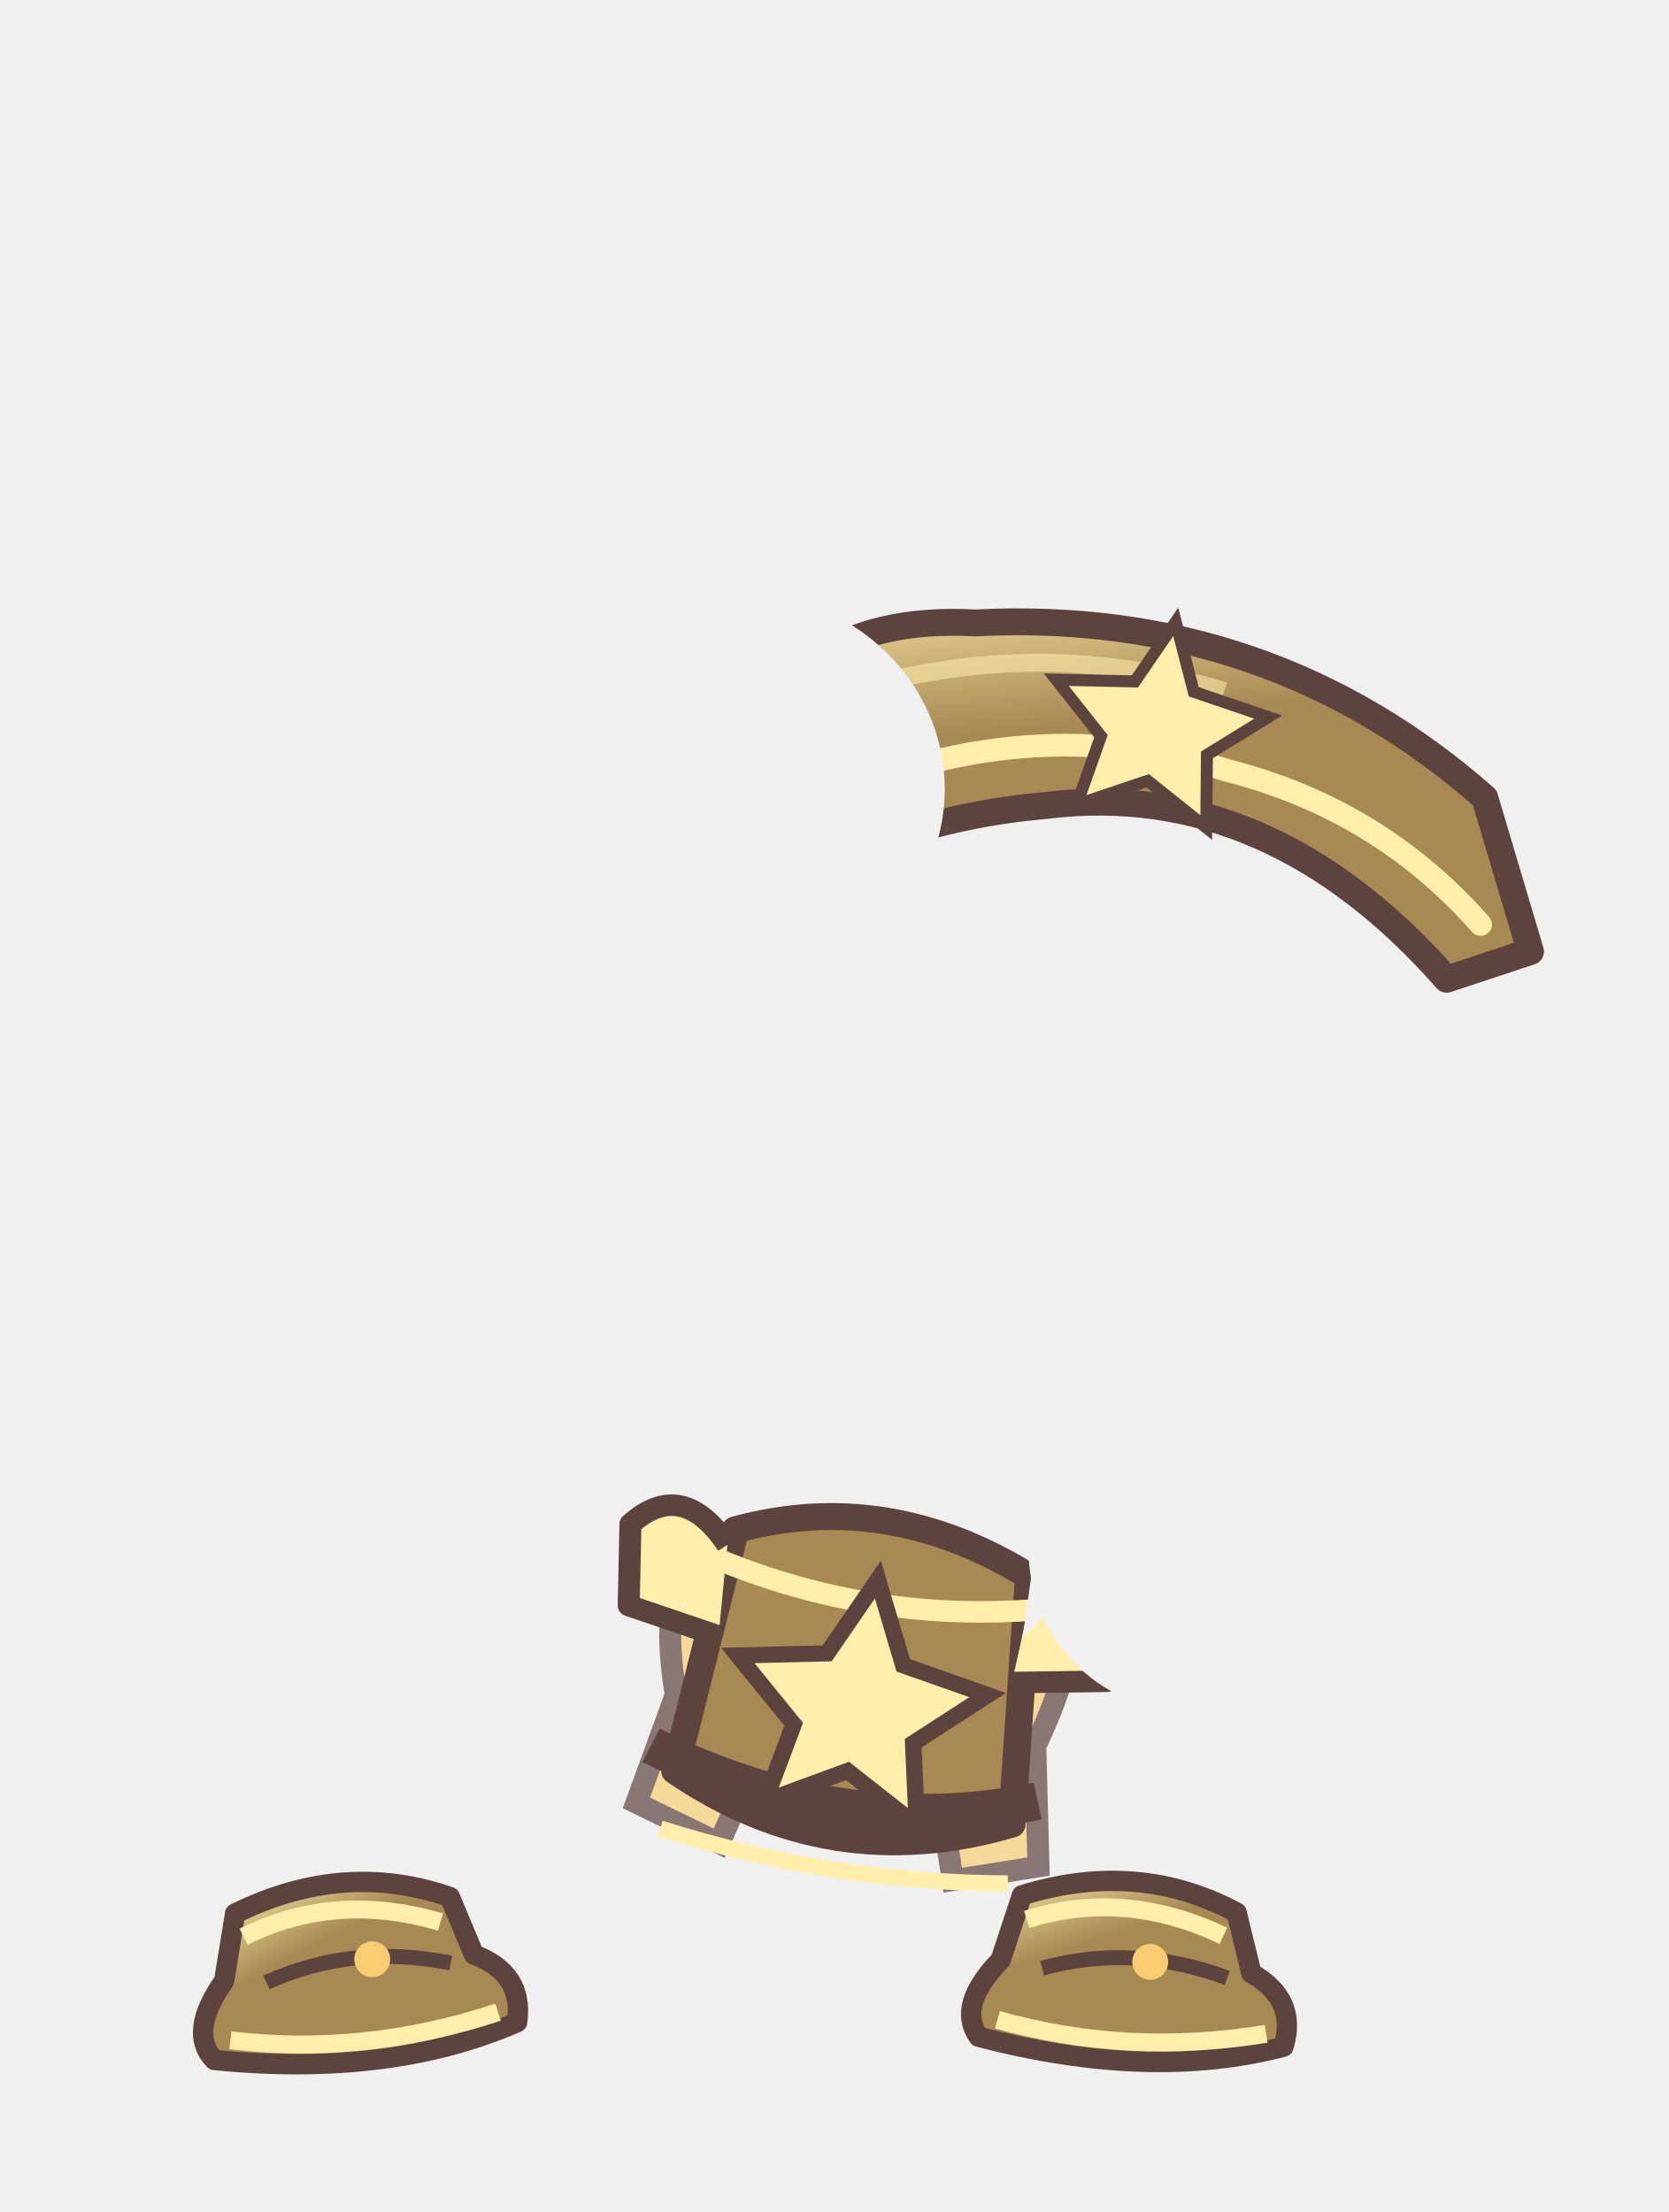
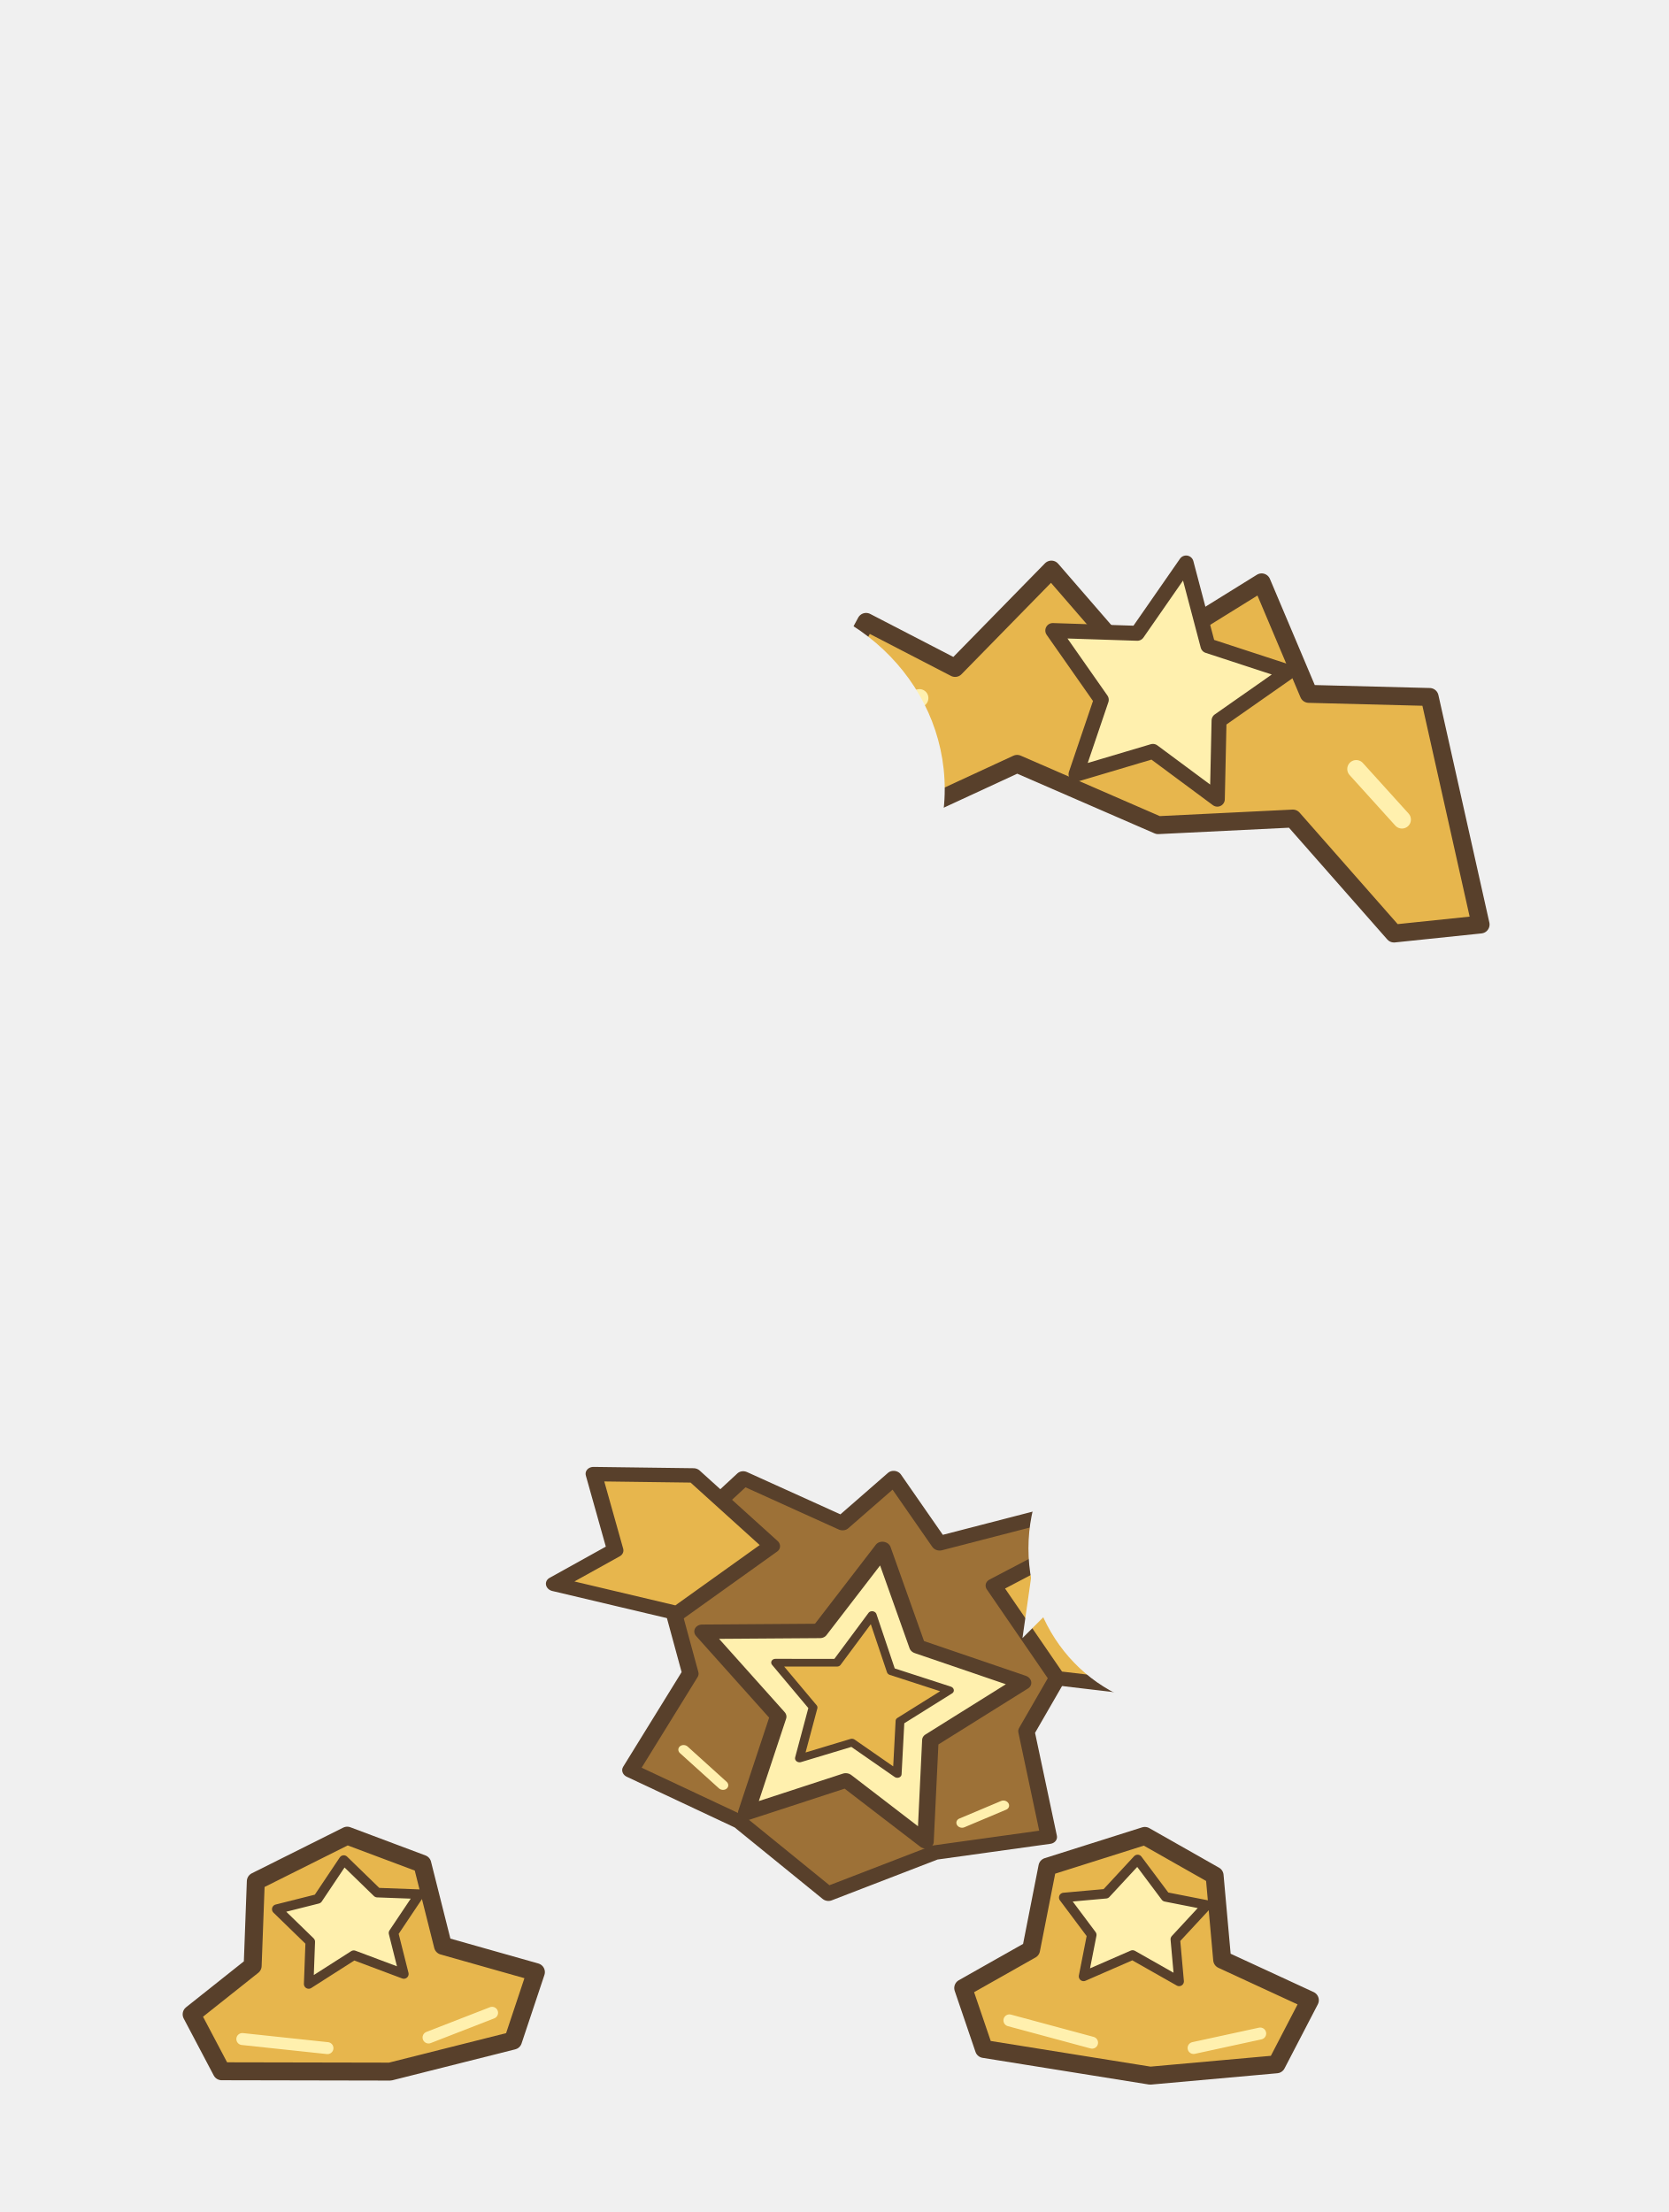
<svg xmlns="http://www.w3.org/2000/svg" width="279" height="370" viewBox="0 0 279 370" data-armor="star" data-phase="attack" data-frame="2">
  <defs>
-     <linearGradient id="metal" x1="0" y1="0" x2=".7" y2="1">
-       <stop stop-color="#ffefab" />
-       <stop offset=".4" stop-color="#a88954" />
-       <stop offset="1" stop-color="#a88954" />
+     <linearGradient id="metal" x1="0" y1="0" x2=".8" y2="1">
+       <stop stop-color="#fff0ae" />
+       <stop offset=".55" stop-color="#9d7137" />
+       <stop offset="1" stop-color="#fff0ae" />
    </linearGradient>
    <mask id="details" maskUnits="userSpaceOnUse" x="0" y="0" width="279" height="370">
      <rect width="279" height="370" fill="white" />
      <g fill="black">
        <ellipse data-protect="flower" cx="123" cy="132" rx="35" ry="33" />
        <ellipse data-protect="paw" cx="89" cy="163" rx="25" ry="29" />
        <ellipse data-protect="paw" cx="198" cy="259" rx="26" ry="27" />
        <polygon data-protect="scarf" points="126,219 176,239 171,274 203,242 217,230" />
      </g>
    </mask>
  </defs>
  <g mask="url(#details)">
    <g transform="translate(60 335) rotate(-6)">
      <g data-part="boot">
-         <path d="M-19 -17Q0 -24 17 -16L20 -6Q28 -2 26 6Q4 13 -25 7Q-29 2 -22 -6Z" fill="url(#metal)" stroke="#5c433e" stroke-width="3.4" stroke-linejoin="round" />
-         <path d="M-18 -13Q-2 -19 15 -12M-22 4Q0 9 23 4" fill="none" stroke="#ffefab" stroke-width="3" />
-         <path d="M-15 -5Q0 -10 16 -5" fill="none" stroke="#5c433e" stroke-width="2.5" />
-         <circle cx="3" cy="-7" r="3" fill="#f8cd72" />
+         <path d="M-15 -22L1 -28L13 -22L15 -8L30 -2L25 9L4 12L-24 9L-28 -1L-17 -8Z" fill="#e7b64d" stroke="#58402b" stroke-width="3" stroke-linejoin="round" stroke-linecap="round" />
+         <path d="M-5 -18L0 -24L5 -18L12 -17L7 -11L8 -4L0 -8L-8 -4L-7 -11L-12 -17Z" fill="#fff0ae" stroke="#58402b" stroke-width="1.6" stroke-linejoin="round" stroke-linecap="round" />
+         <path d="M-20 4L-6 7M11 7L22 4" fill="none" stroke="#fff0ae" stroke-width="2" stroke-linejoin="round" stroke-linecap="round" />
      </g>
    </g>
    <g transform="translate(189 335) rotate(3)">
      <g data-part="boot">
-         <path d="M-19 -17Q0 -24 17 -16L20 -6Q28 -2 26 6Q4 13 -25 7Q-29 2 -22 -6Z" fill="url(#metal)" stroke="#5c433e" stroke-width="3.4" stroke-linejoin="round" />
-         <path d="M-18 -13Q-2 -19 15 -12M-22 4Q0 9 23 4" fill="none" stroke="#ffefab" stroke-width="3" />
-         <path d="M-15 -5Q0 -10 16 -5" fill="none" stroke="#5c433e" stroke-width="2.5" />
-         <circle cx="3" cy="-7" r="3" fill="#f8cd72" />
+         <path d="M-15 -22L1 -28L13 -22L15 -8L30 -2L25 9L4 12L-24 9L-28 -1L-17 -8Z" fill="#e7b64d" stroke="#58402b" stroke-width="3" stroke-linejoin="round" stroke-linecap="round" />
+         <path d="M-5 -18L0 -24L5 -18L12 -17L7 -11L8 -4L0 -8L-8 -4L-7 -11L-12 -17Z" fill="#fff0ae" stroke="#58402b" stroke-width="1.6" stroke-linejoin="round" stroke-linecap="round" />
+         <path d="M-20 4L-6 7M11 7L22 4" fill="none" stroke="#fff0ae" stroke-width="2" stroke-linejoin="round" stroke-linecap="round" />
      </g>
    </g>
    <g transform="translate(144 282) rotate(9)">
-       <g data-part="chestplate" transform="translate(-46 -36) scale(0.92 0.9)">
-         <path d="M16 18Q11 29 17 47L13 68 29 73 34 54 66 54 72 73 87 68 83 46Q89 25 84 18" fill="#f8cd72" opacity=".7" stroke="#5c433e" stroke-width="4" />
-         <path d="M23 15 Q49 3 77 15 L81 61 Q50 76 19 61Z" fill="#a88954" stroke="#5c433e" stroke-width="5" stroke-linejoin="round" />
-         <path d="M22 18Q12 7 4 17L6 32 23 35M78 18Q88 7 96 17L94 32 77 35" fill="#ffefab" stroke="#5c433e" stroke-width="4" stroke-linejoin="round" />
-         <path d="M21 21Q50 28 79 21" fill="none" stroke="#ffefab" stroke-width="4" />
-         <path d="M14 57Q51 69 85 56" fill="none" stroke="#5c433e" stroke-width="7" />
-         <path d="M50 20 57 35 73 38 61 49 64 64 50 56 36 64 39 49 27 38 43 35Z" fill="#ffefab" stroke="#5c433e" stroke-width="3" />
-         <path d="M18 72Q50 77 82 72" fill="none" stroke="#ffefab" stroke-width="3" />
+       <g data-part="chestplate" transform="scale(0.92 0.8)">
+         <path d="M-27 -39L-8 -33L0 -44L10 -32L28 -41L39 -20L31 4L38 25L18 32L0 44L-18 32L-39 25L-31 3L-40 -20Z" fill="#9d7137" stroke="#58402b" stroke-width="3" stroke-linejoin="round" stroke-linecap="round" />
+         <path d="M-36 -38L-54 -35L-48 -20L-58 -11L-35 -9L-20 -26Z" fill="#e7b64d" stroke="#58402b" stroke-width="3" stroke-linejoin="round" stroke-linecap="round" />
+         <path d="M35 -37L53 -33L48 -20L57 -9L35 -8L21 -25Z" fill="#e7b64d" stroke="#58402b" stroke-width="3" stroke-linejoin="round" stroke-linecap="round" />
+         <path d="M0 -29L9 -10L29 -6L14 9L16 30L0 20L-17 30L-14 9L-30 -6L-9 -10Z" fill="#fff0ae" stroke="#58402b" stroke-width="3" stroke-linejoin="round" stroke-linecap="round" />
+         <path d="M0 -15L5 -4L16 -2L8 6L9 17L0 12L-9 17L-8 6L-16 -2L-5 -4Z" fill="#e7b64d" stroke="#58402b" stroke-width="1.6" stroke-linejoin="round" stroke-linecap="round" />
+         <path d="M-30 19L-22 25M29 20L22 25" fill="none" stroke="#fff0ae" stroke-width="2" stroke-linejoin="round" stroke-linecap="round" />
      </g>
    </g>
    <g transform="translate(185 170) rotate(10)">
      <g data-part="helmet">
-         <path d="M-69 -26Q-66 -57 -33 -61Q15 -72 56 -47L68 -23L55 -16Q20 -44 -16 -33Q-42 -26 -58 -10Z" fill="url(#metal)" stroke="#5c433e" stroke-width="4.5" stroke-linejoin="round" />
-         <path d="M-58 -24Q-24 -49 13 -44Q39 -42 59 -26" fill="none" stroke="#ffefab" stroke-width="3.8" stroke-linecap="round" />
-         <path d="M-52 -46Q-22 -61 10 -57" fill="none" stroke="#ffefab" stroke-width="3" opacity=".55" />
-         <path d="M0 -67L5 -56L18 -54L9 -46L11 -34L0 -40L-11 -34L-9 -46L-18 -54L-5 -56Z" fill="#ffefab" stroke="#5c433e" stroke-width="2" />
+         <path d="M-62 -25L-51 -58L-35 -53L-22 -72L-6 -59L13 -76L24 -59L44 -62L59 -26L45 -22L25 -38L3 -33L-22 -39L-45 -23Z" fill="#e7b64d" stroke="#58402b" stroke-width="3" stroke-linejoin="round" stroke-linecap="round" />
+         <path d="M0 -77L6 -64L20 -62L10 -52L12 -39L0 -45L-12 -39L-10 -52L-20 -62L-6 -64Z" fill="#fff0ae" stroke="#58402b" stroke-width="2.5" stroke-linejoin="round" stroke-linecap="round" />
+         <path d="M-48 -43L-40 -47M34 -48L43 -41" fill="none" stroke="#fff0ae" stroke-width="3" stroke-linejoin="round" stroke-linecap="round" />
      </g>
    </g>
  </g>
</svg>
